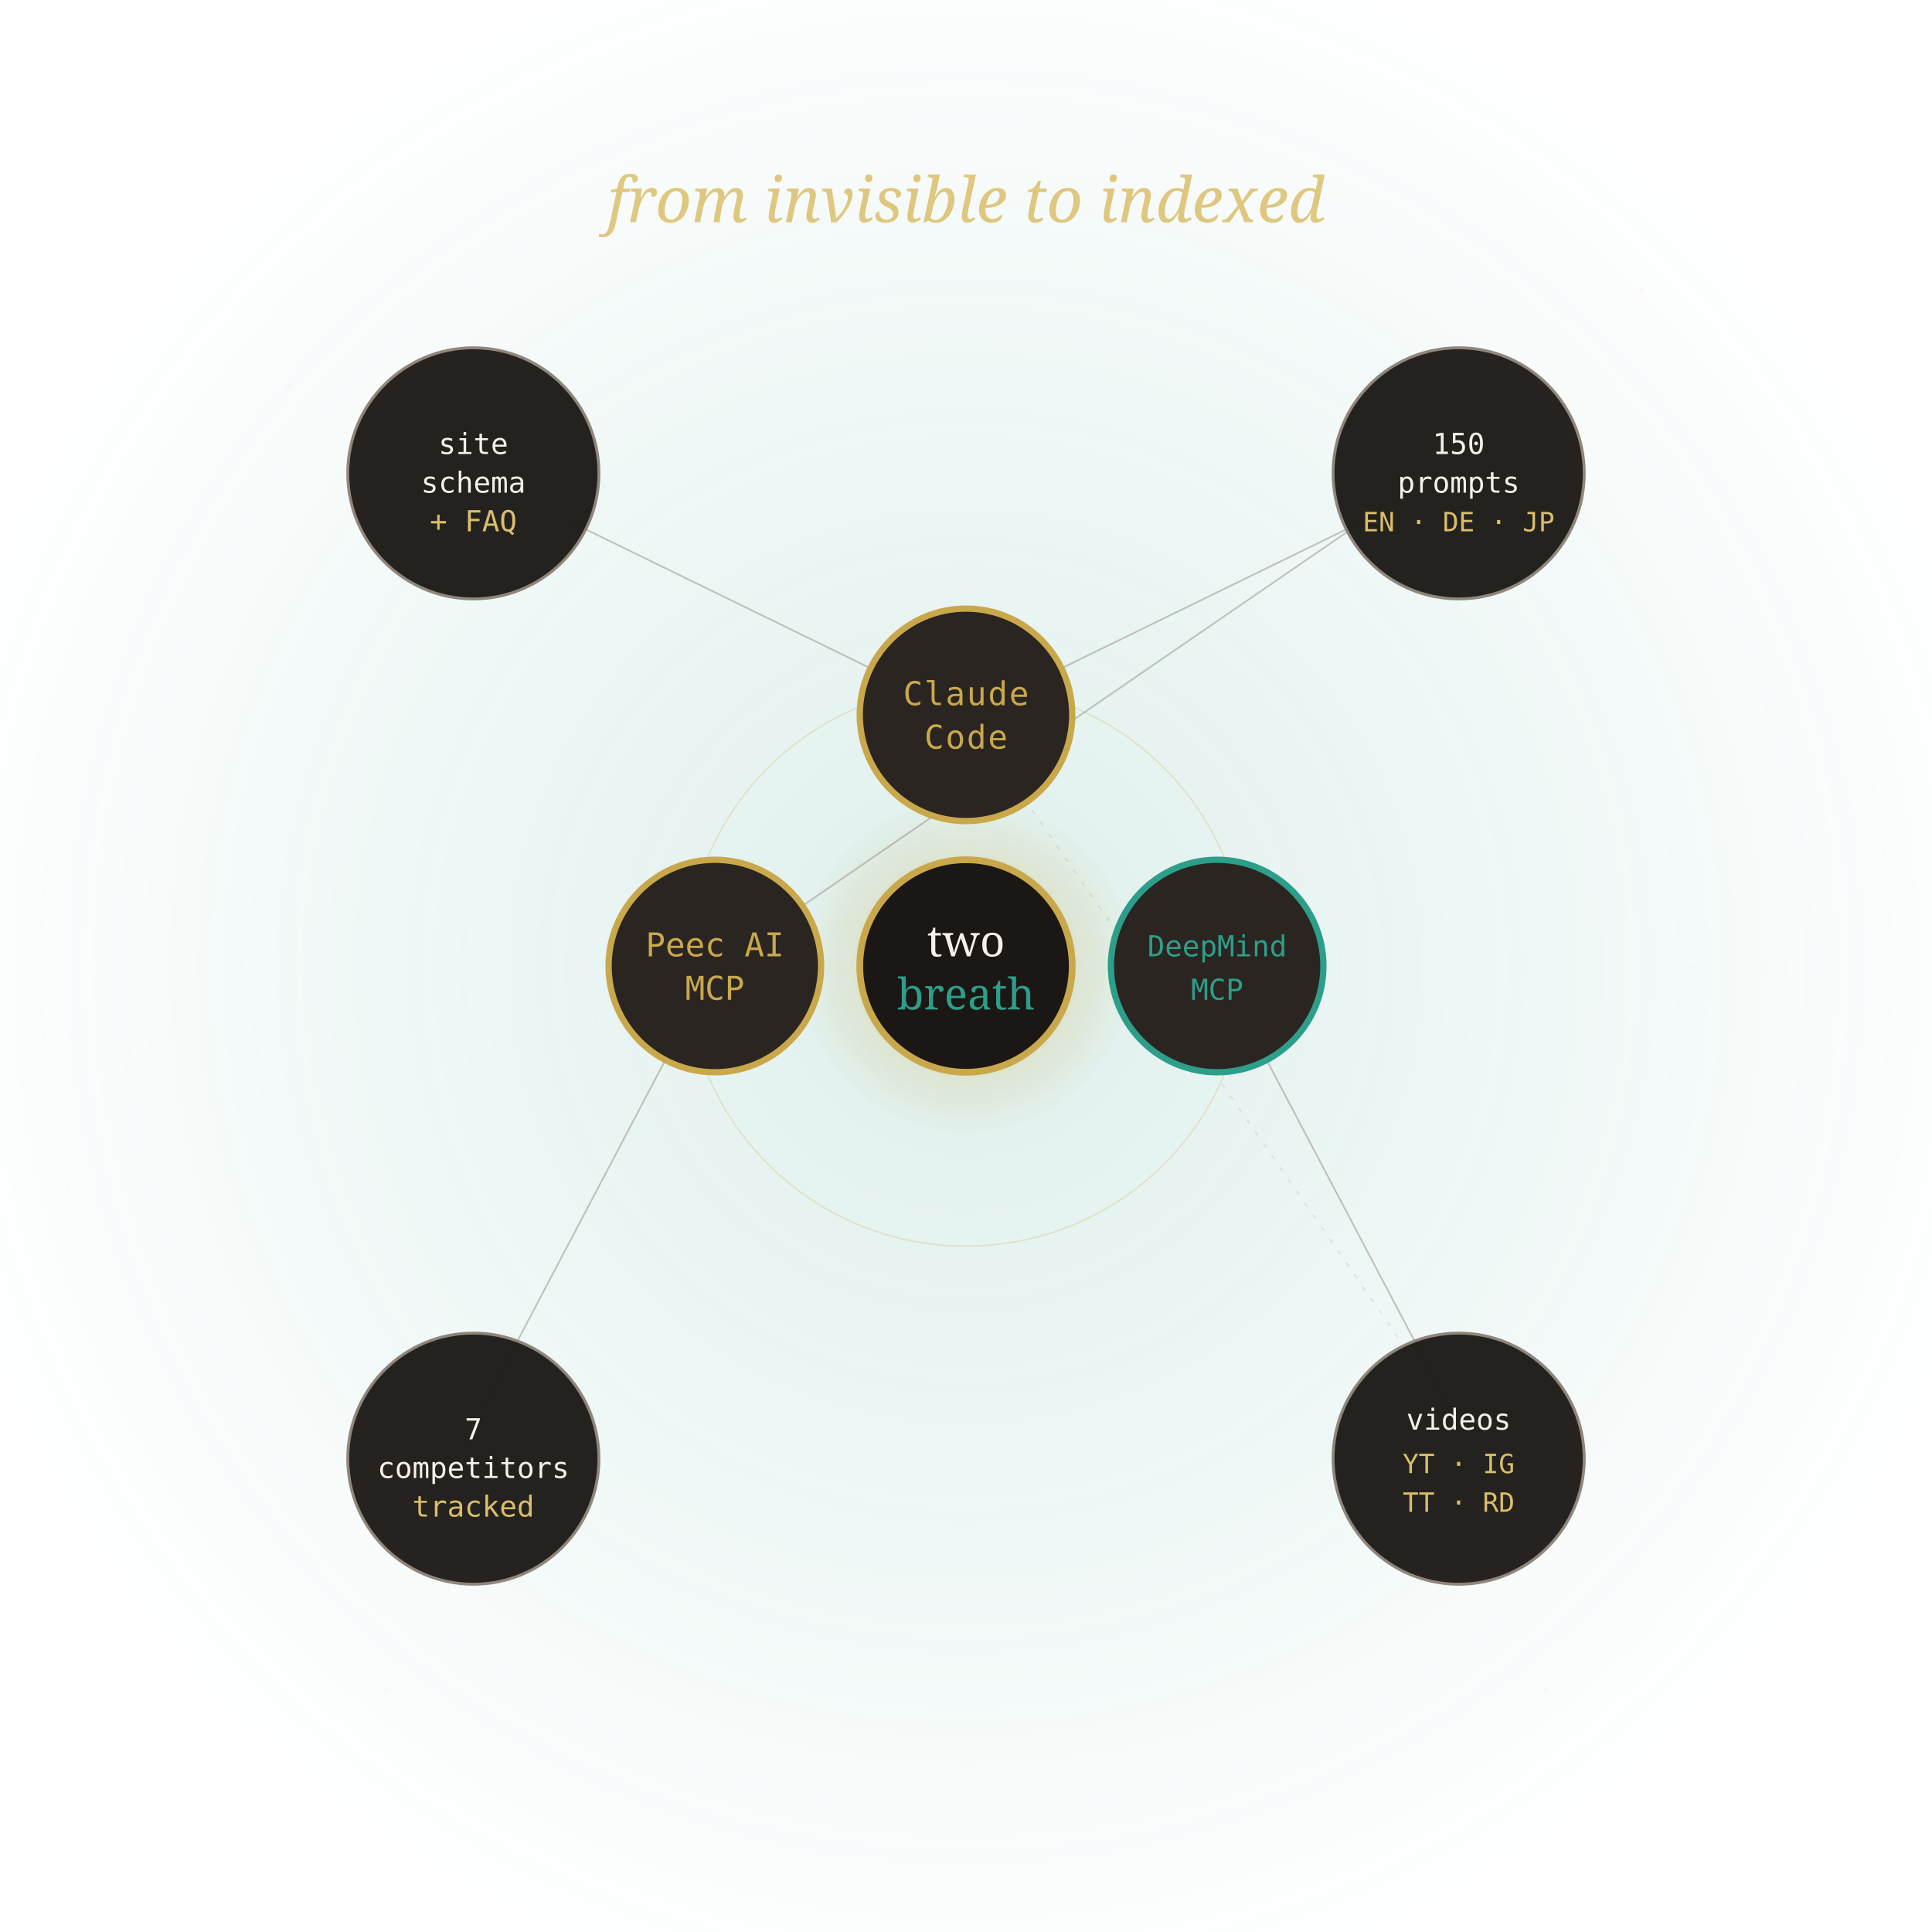
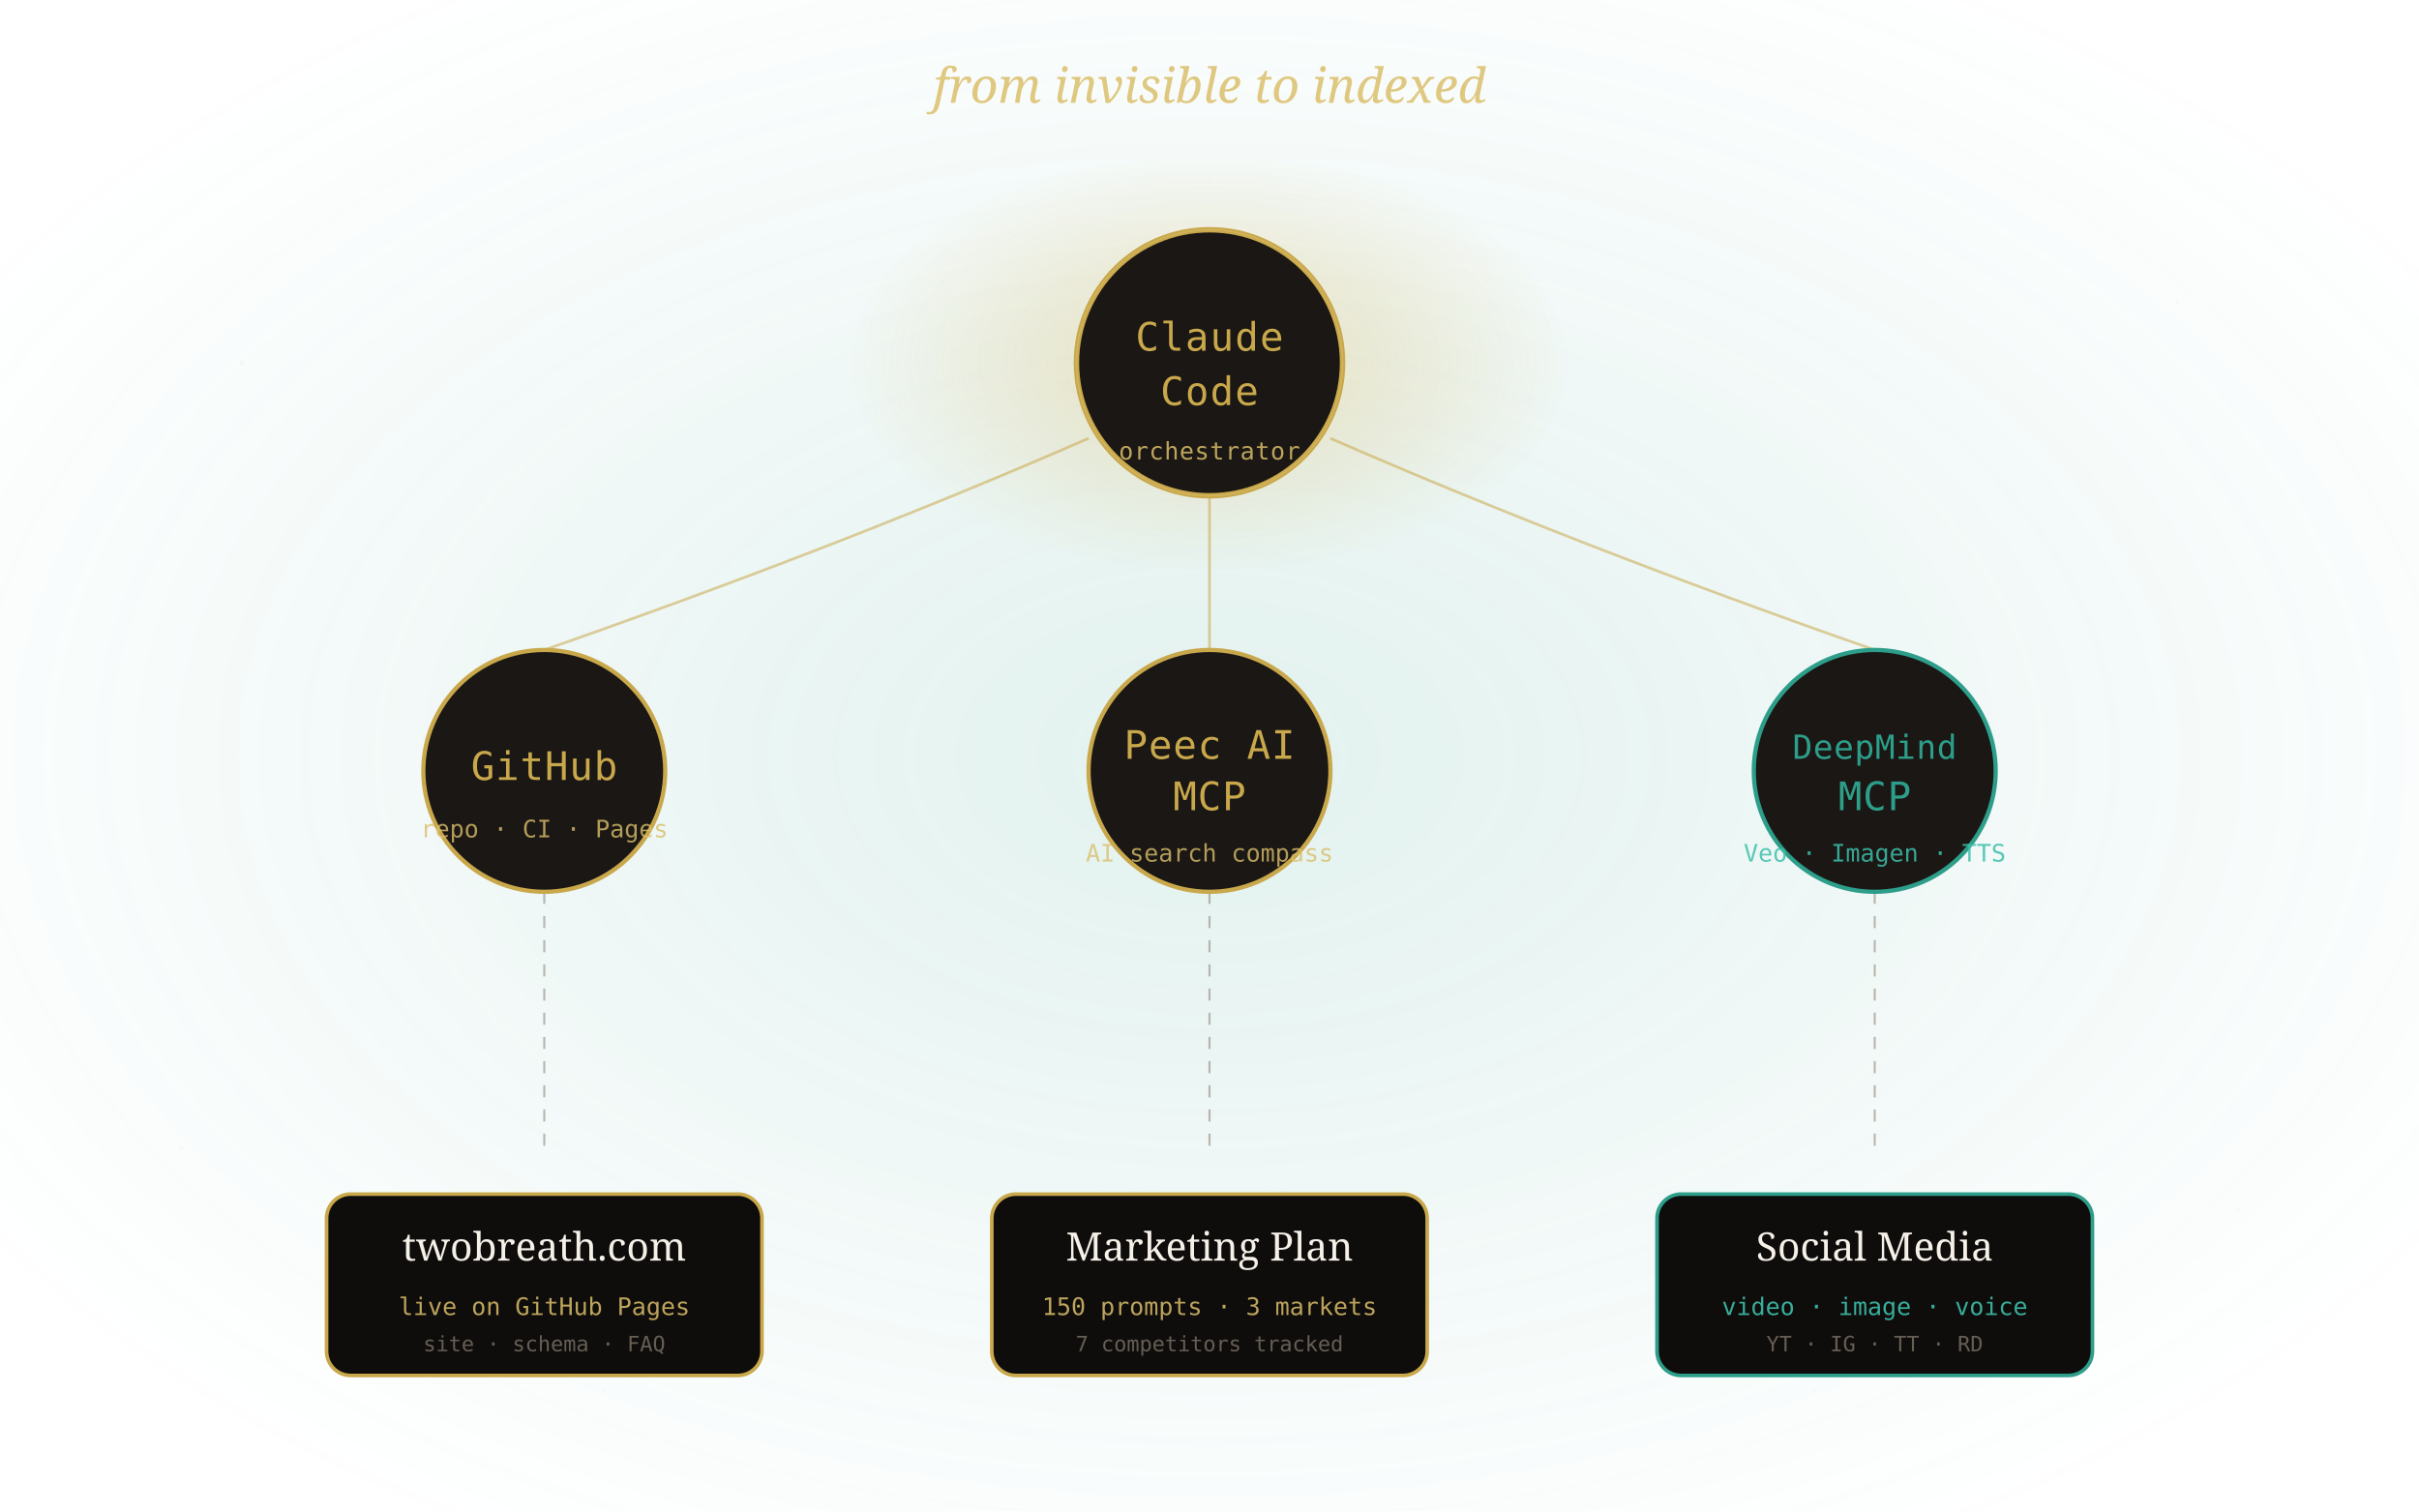
- <svg xmlns="http://www.w3.org/2000/svg" viewBox="0 0 400 400" role="img" aria-label="A constellation showing Claude Code, DeepMind MCP, and Peec AI MCP orbiting TwoBreath, each connected to one of four marketing outcomes: tracked competitors, 150 prompts, site schema, and marketing videos for YouTube, Instagram, TikTok and Reddit">
+ <svg xmlns="http://www.w3.org/2000/svg" viewBox="0 0 800 500" preserveAspectRatio="xMidYMid meet" role="img" aria-label="Claude Code orchestrates three integrations: GitHub deploys twobreath.com on GitHub Pages, Peec AI MCP produces the marketing plan, and Google DeepMind MCP produces social media content for YouTube, Instagram, TikTok and Reddit">
  <defs>
-     <radialGradient id="hp5-bg" cx="50%" cy="50%" r="55%">
-       <stop offset="0%" stop-color="#2d9e8a" stop-opacity="0.16" />
+     <radialGradient id="hp5-bg" cx="50%" cy="50%" r="60%">
+       <stop offset="0%" stop-color="#2d9e8a" stop-opacity="0.14" />
      <stop offset="100%" stop-color="#2d9e8a" stop-opacity="0" />
    </radialGradient>
-     <radialGradient id="hp5-glow" cx="50%" cy="50%" r="22%">
+     <radialGradient id="hp5-glow" cx="50%" cy="50%" r="50%">
      <stop offset="0%" stop-color="#dabe6a" stop-opacity="0.55" />
      <stop offset="100%" stop-color="#c9a84c" stop-opacity="0" />
    </radialGradient>
+     <linearGradient id="hp5-line" x1="0" y1="0" x2="0" y2="1">
+       <stop offset="0%" stop-color="#dabe6a" stop-opacity="0.85" />
+       <stop offset="100%" stop-color="#8a8075" stop-opacity="0.35" />
+     </linearGradient>
  </defs>
-   <rect width="400" height="400" fill="url(#hp5-bg)" />
-   <text x="200" y="46" font-family="'Playfair Display',serif" font-style="italic" font-size="13" fill="#dabe6a" text-anchor="middle" opacity="0.85">from invisible to indexed</text>
+   <rect width="800" height="500" fill="url(#hp5-bg)" />
+   <text x="400" y="34" font-family="'Playfair Display',serif" font-style="italic" font-size="16" fill="#dabe6a" text-anchor="middle" opacity="0.85">from invisible to indexed</text>
  <g fill="#f5f0e8" opacity="0.4">
-     <circle cx="60" cy="80" r="0.7" />
-     <circle cx="340" cy="60" r="0.6" />
-     <circle cx="80" cy="350" r="0.5" />
-     <circle cx="320" cy="350" r="0.5" />
-     <circle cx="50" cy="200" r="0.4" />
-     <circle cx="350" cy="200" r="0.4" />
+     <circle cx="80" cy="120" r="0.9" />
+     <circle cx="720" cy="100" r="0.7" />
+     <circle cx="60" cy="380" r="0.7" />
+     <circle cx="740" cy="400" r="0.6" />
+     <circle cx="400" cy="60" r="0.5" />
+     <circle cx="200" cy="460" r="0.5" />
+     <circle cx="600" cy="460" r="0.5" />
  </g>
-   <circle cx="200" cy="200" r="58" fill="none" stroke="#c9a84c" stroke-width="0.3" opacity="0.25" />
-   <ellipse cx="200" cy="200" rx="80" ry="80" fill="url(#hp5-glow)" />
-   <g stroke="#8a8075" stroke-width="0.35" opacity="0.45">
-     <line x1="200" y1="148" x2="118" y2="108" />
-     <line x1="200" y1="148" x2="282" y2="108" />
-     <line x1="148" y1="200" x2="98" y2="295" />
-     <line x1="148" y1="200" x2="282" y2="108" />
-     <line x1="252" y1="200" x2="302" y2="295" />
-     <line x1="200" y1="148" x2="302" y2="295" stroke-dasharray="1,2" opacity="0.35" />
+   <ellipse cx="400" cy="120" rx="120" ry="70" fill="url(#hp5-glow)" opacity="0.7" />
+   <g stroke="#c9a84c" stroke-width="0.9" opacity="0.55" fill="none">
+     <path d="M 360 145 Q 280 180 180 215" />
+     <line x1="400" y1="160" x2="400" y2="215" />
+     <path d="M 440 145 Q 520 180 620 215" />
  </g>
-   <g transform="translate(200,148)">
-     <circle r="22" fill="#2a2520" stroke="#c9a84c" stroke-width="1.3" />
-     <text y="-2" font-family="'JetBrains Mono',monospace" font-size="6.8" fill="#c9a84c" text-anchor="middle" letter-spacing="0.3">Claude</text>
-     <text y="7" font-family="'JetBrains Mono',monospace" font-size="6.8" fill="#c9a84c" text-anchor="middle" letter-spacing="0.3">Code</text>
+   <g stroke="#8a8075" stroke-width="0.7" opacity="0.55" stroke-dasharray="4,4" fill="none">
+     <line x1="180" y1="295" x2="180" y2="380" />
+     <line x1="400" y1="295" x2="400" y2="380" />
+     <line x1="620" y1="295" x2="620" y2="380" />
  </g>
-   <g transform="translate(252,200)">
-     <circle r="22" fill="#2a2520" stroke="#2d9e8a" stroke-width="1.3" />
-     <text y="-2" font-family="'JetBrains Mono',monospace" font-size="6" fill="#2d9e8a" text-anchor="middle">DeepMind</text>
-     <text y="7" font-family="'JetBrains Mono',monospace" font-size="6" fill="#2d9e8a" text-anchor="middle">MCP</text>
+   <g transform="translate(400,120)">
+     <circle r="44" fill="#1a1714" stroke="#c9a84c" stroke-width="1.8" />
+     <circle r="44" fill="none" stroke="#dabe6a" stroke-width="0.5" opacity="0.5" />
+     <text y="-4" font-family="'JetBrains Mono',monospace" font-size="13" fill="#c9a84c" text-anchor="middle" letter-spacing="0.4">Claude</text>
+     <text y="14" font-family="'JetBrains Mono',monospace" font-size="13" fill="#c9a84c" text-anchor="middle" letter-spacing="0.4">Code</text>
+     <text y="32" font-family="'JetBrains Mono',monospace" font-size="8" fill="#dabe6a" text-anchor="middle" opacity="0.85" letter-spacing="0.2">orchestrator</text>
  </g>
-   <g transform="translate(148,200)">
-     <circle r="22" fill="#2a2520" stroke="#c9a84c" stroke-width="1.3" />
-     <text y="-2" font-family="'JetBrains Mono',monospace" font-size="6.8" fill="#c9a84c" text-anchor="middle">Peec AI</text>
-     <text y="7" font-family="'JetBrains Mono',monospace" font-size="6.8" fill="#c9a84c" text-anchor="middle">MCP</text>
+   <g transform="translate(180,255)">
+     <circle r="40" fill="#1a1714" stroke="#c9a84c" stroke-width="1.4" />
+     <text y="3" font-family="'JetBrains Mono',monospace" font-size="13" fill="#c9a84c" text-anchor="middle" letter-spacing="0.3">GitHub</text>
+     <text y="22" font-family="'JetBrains Mono',monospace" font-size="8" fill="#dabe6a" text-anchor="middle" opacity="0.8">repo · CI · Pages</text>
  </g>
-   <g transform="translate(200,200)">
-     <circle r="22" fill="#1a1714" stroke="#c9a84c" stroke-width="1.4" />
-     <text y="-2" font-family="'Playfair Display',serif" font-size="9" fill="#f5f0e8" text-anchor="middle">two</text>
-     <text y="9" font-family="'Playfair Display',serif" font-size="9" fill="#2d9e8a" text-anchor="middle">breath</text>
+   <g transform="translate(400,255)">
+     <circle r="40" fill="#1a1714" stroke="#c9a84c" stroke-width="1.4" />
+     <text y="-4" font-family="'JetBrains Mono',monospace" font-size="13" fill="#c9a84c" text-anchor="middle" letter-spacing="0.3">Peec AI</text>
+     <text y="13" font-family="'JetBrains Mono',monospace" font-size="13" fill="#c9a84c" text-anchor="middle" letter-spacing="0.3">MCP</text>
+     <text y="30" font-family="'JetBrains Mono',monospace" font-size="8" fill="#dabe6a" text-anchor="middle" opacity="0.8">AI search compass</text>
  </g>
-   <g transform="translate(98,98)">
-     <circle r="26" fill="#1a1714" stroke="#8a8075" stroke-width="0.6" opacity="0.95" />
-     <text y="-4" font-family="'JetBrains Mono',monospace" font-size="6" fill="#f5f0e8" text-anchor="middle">site</text>
-     <text y="4" font-family="'JetBrains Mono',monospace" font-size="6" fill="#f5f0e8" text-anchor="middle">schema</text>
-     <text y="12" font-family="'JetBrains Mono',monospace" font-size="6" fill="#dabe6a" text-anchor="middle">+ FAQ</text>
+   <g transform="translate(620,255)">
+     <circle r="40" fill="#1a1714" stroke="#2d9e8a" stroke-width="1.4" />
+     <text y="-4" font-family="'JetBrains Mono',monospace" font-size="11" fill="#2d9e8a" text-anchor="middle" letter-spacing="0.2">DeepMind</text>
+     <text y="13" font-family="'JetBrains Mono',monospace" font-size="13" fill="#2d9e8a" text-anchor="middle" letter-spacing="0.3">MCP</text>
+     <text y="30" font-family="'JetBrains Mono',monospace" font-size="8" fill="#3dbfaa" text-anchor="middle" opacity="0.85">Veo · Imagen · TTS</text>
  </g>
-   <g transform="translate(302,98)">
-     <circle r="26" fill="#1a1714" stroke="#8a8075" stroke-width="0.6" opacity="0.95" />
-     <text y="-4" font-family="'JetBrains Mono',monospace" font-size="6" fill="#f5f0e8" text-anchor="middle">150</text>
-     <text y="4" font-family="'JetBrains Mono',monospace" font-size="6" fill="#f5f0e8" text-anchor="middle">prompts</text>
-     <text y="12" font-family="'JetBrains Mono',monospace" font-size="5.5" fill="#dabe6a" text-anchor="middle">EN · DE · JP</text>
+   <g transform="translate(180,425)">
+     <rect x="-72" y="-30" width="144" height="60" rx="8" fill="#0f0d0b" stroke="#c9a84c" stroke-width="1.2" />
+     <text y="-8" font-family="'Playfair Display',serif" font-size="13" fill="#f5f0e8" text-anchor="middle">twobreath.com</text>
+     <text y="10" font-family="'JetBrains Mono',monospace" font-size="8" fill="#dabe6a" text-anchor="middle" opacity="0.85">live on GitHub Pages</text>
+     <text y="22" font-family="'JetBrains Mono',monospace" font-size="7" fill="#8a8075" text-anchor="middle" opacity="0.7">site · schema · FAQ</text>
  </g>
-   <g transform="translate(98,302)">
-     <circle r="26" fill="#1a1714" stroke="#8a8075" stroke-width="0.6" opacity="0.95" />
-     <text y="-4" font-family="'JetBrains Mono',monospace" font-size="6" fill="#f5f0e8" text-anchor="middle">7</text>
-     <text y="4" font-family="'JetBrains Mono',monospace" font-size="6" fill="#f5f0e8" text-anchor="middle">competitors</text>
-     <text y="12" font-family="'JetBrains Mono',monospace" font-size="6" fill="#dabe6a" text-anchor="middle">tracked</text>
+   <g transform="translate(400,425)">
+     <rect x="-72" y="-30" width="144" height="60" rx="8" fill="#0f0d0b" stroke="#c9a84c" stroke-width="1.2" />
+     <text y="-8" font-family="'Playfair Display',serif" font-size="13" fill="#f5f0e8" text-anchor="middle">Marketing Plan</text>
+     <text y="10" font-family="'JetBrains Mono',monospace" font-size="8" fill="#dabe6a" text-anchor="middle" opacity="0.85">150 prompts · 3 markets</text>
+     <text y="22" font-family="'JetBrains Mono',monospace" font-size="7" fill="#8a8075" text-anchor="middle" opacity="0.7">7 competitors tracked</text>
  </g>
-   <g transform="translate(302,302)">
-     <circle r="26" fill="#1a1714" stroke="#8a8075" stroke-width="0.6" opacity="0.95" />
-     <text y="-6" font-family="'JetBrains Mono',monospace" font-size="6" fill="#f5f0e8" text-anchor="middle">videos</text>
-     <text y="3" font-family="'JetBrains Mono',monospace" font-size="5.5" fill="#dabe6a" text-anchor="middle">YT · IG</text>
-     <text y="11" font-family="'JetBrains Mono',monospace" font-size="5.5" fill="#dabe6a" text-anchor="middle">TT · RD</text>
+   <g transform="translate(620,425)">
+     <rect x="-72" y="-30" width="144" height="60" rx="8" fill="#0f0d0b" stroke="#2d9e8a" stroke-width="1.2" />
+     <text y="-8" font-family="'Playfair Display',serif" font-size="13" fill="#f5f0e8" text-anchor="middle">Social Media</text>
+     <text y="10" font-family="'JetBrains Mono',monospace" font-size="8" fill="#3dbfaa" text-anchor="middle" opacity="0.9">video · image · voice</text>
+     <text y="22" font-family="'JetBrains Mono',monospace" font-size="7" fill="#8a8075" text-anchor="middle" opacity="0.7">YT · IG · TT · RD</text>
  </g>
</svg>
